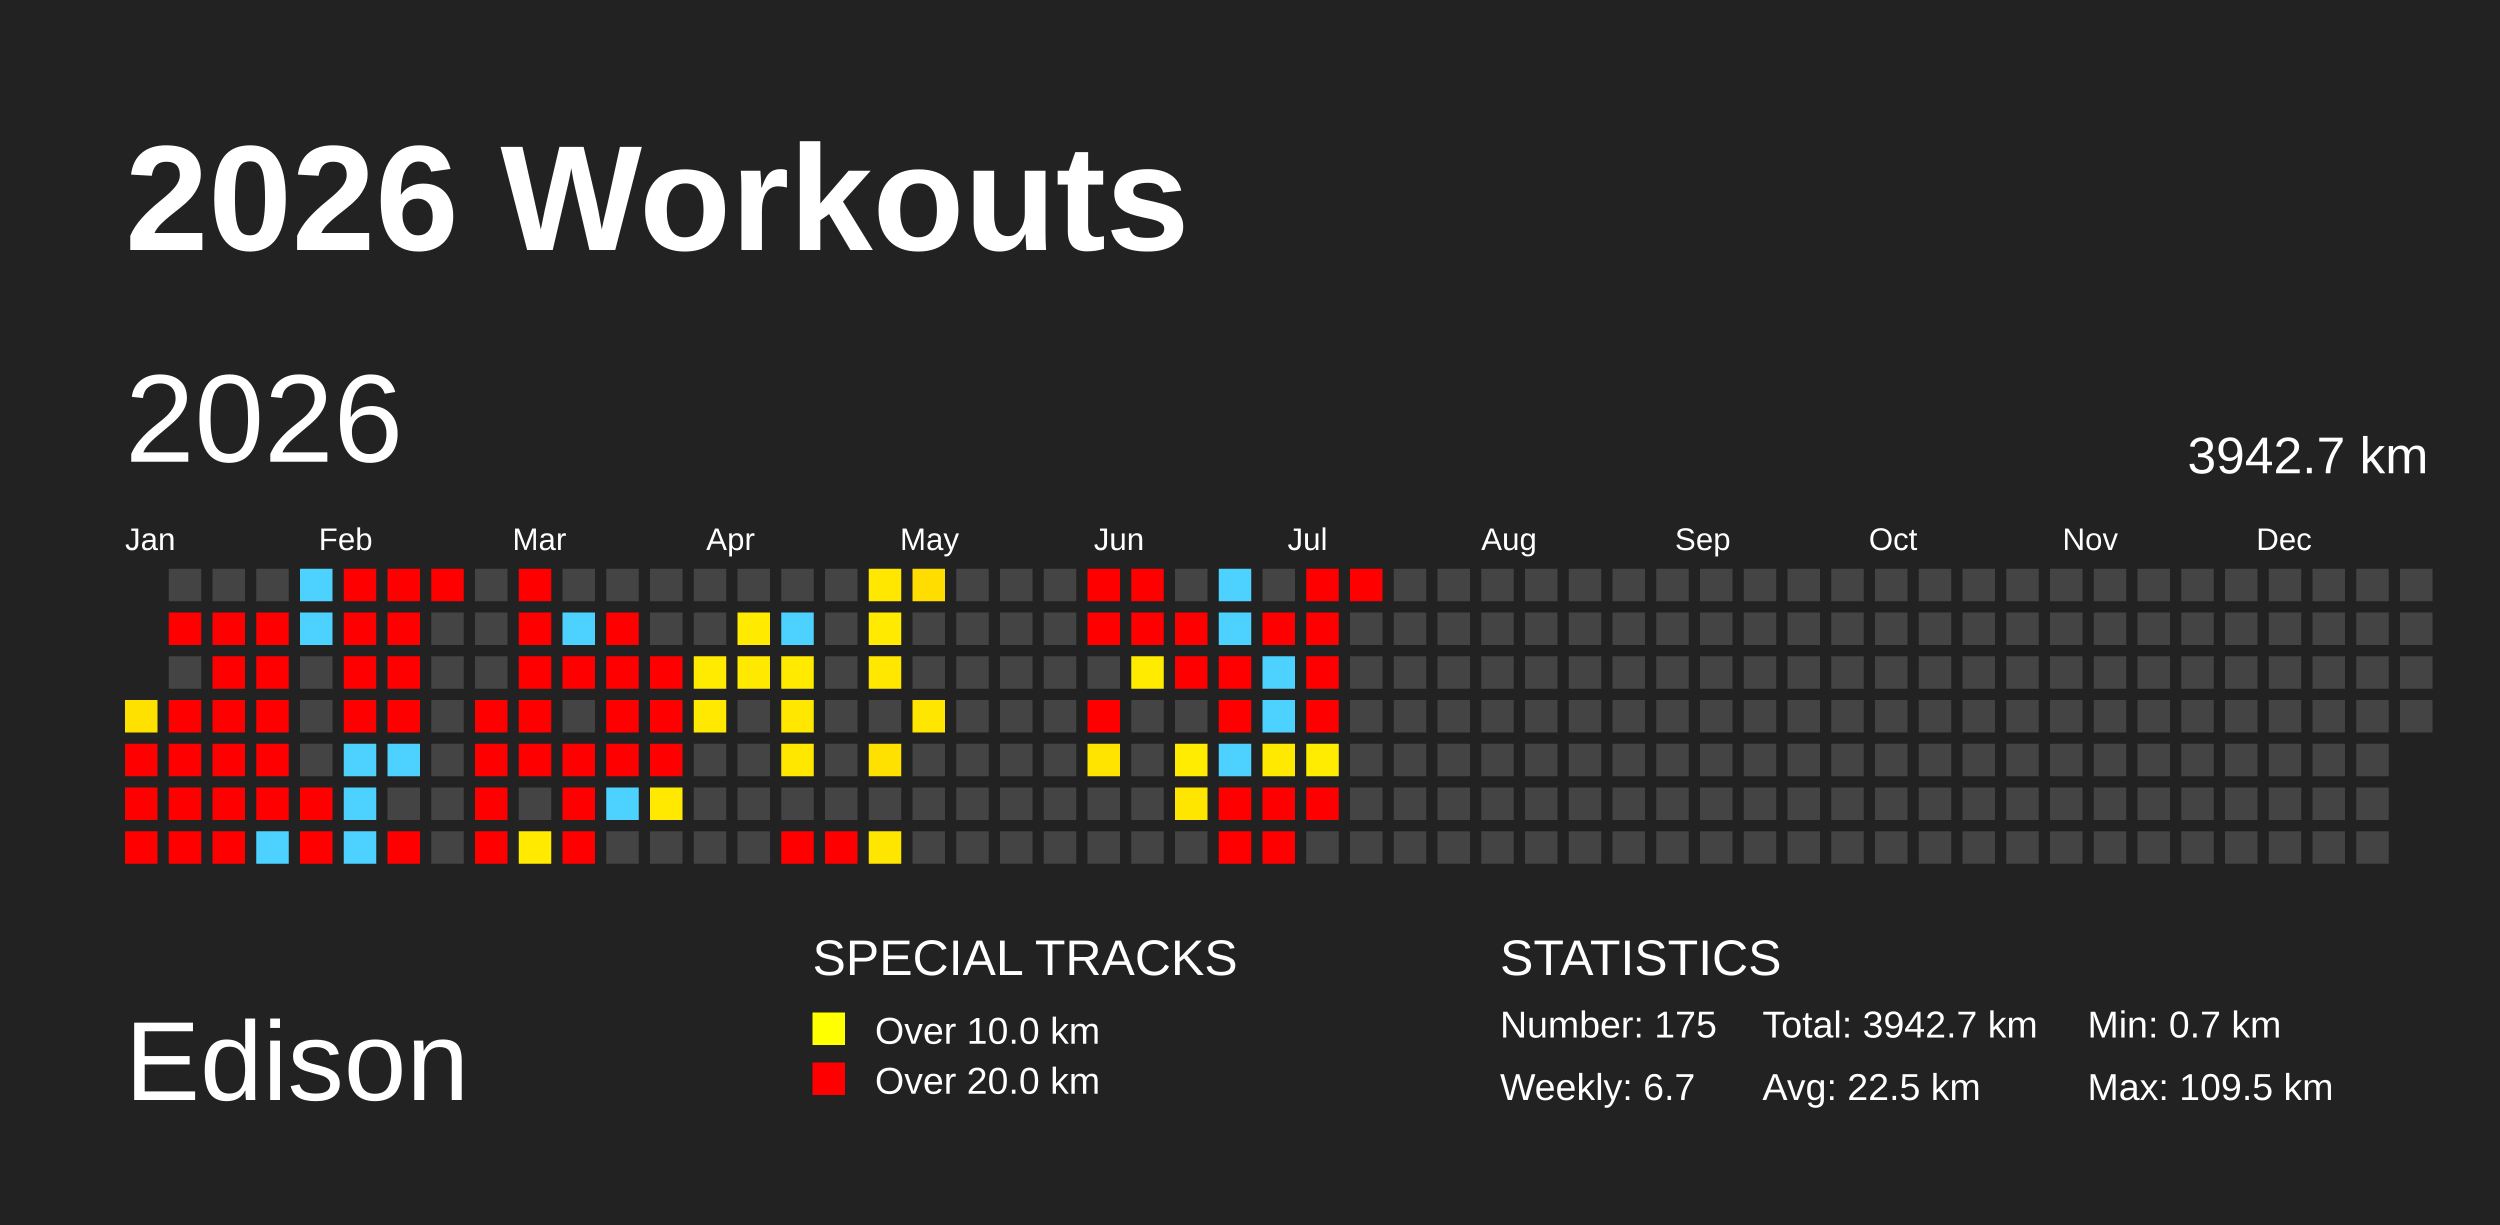
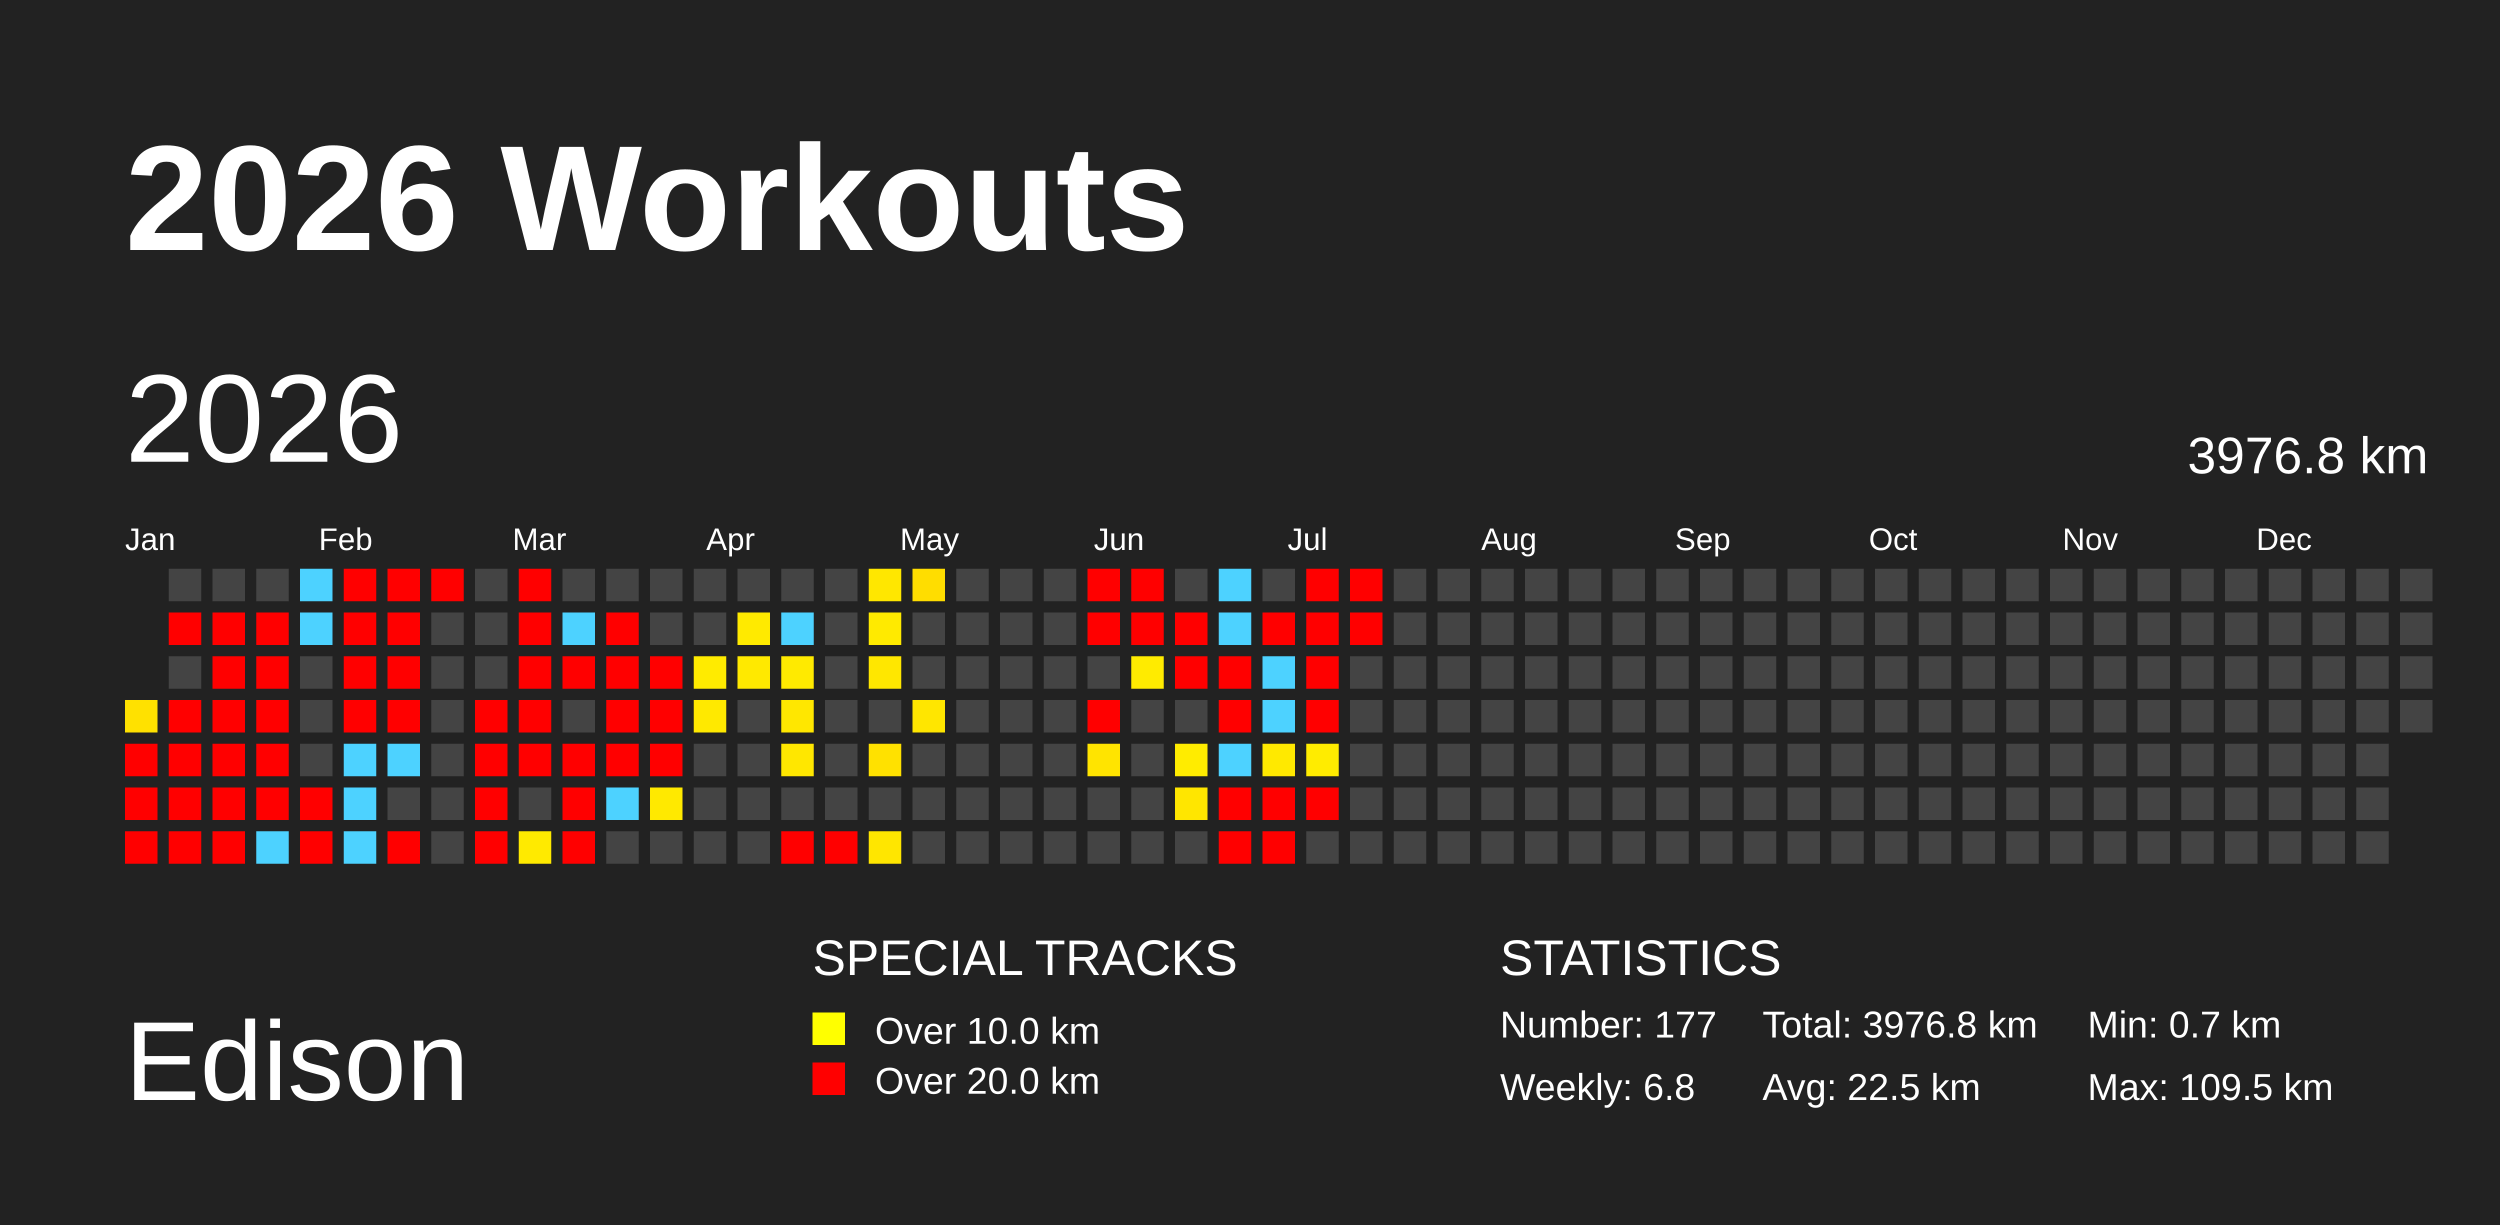
<svg xmlns="http://www.w3.org/2000/svg" baseProfile="full" height="98mm" version="1.1" viewBox="0,0,200,98" width="200mm">
  <defs />
  <rect fill="#222222" height="98" width="200" x="0" y="0" />
  <text fill="#FFFFFF" style="font-size:12px; font-family:Arial; font-weight:bold;" x="10" y="20">2026 Workouts</text>
  <text fill="#FFFFFF" style="font-size:9px; font-family:Arial" x="10" y="88">Edison</text>
  <text fill="#FFFFFF" style="font-size:4px; font-family:Arial" x="65" y="78">SPECIAL TRACKS</text>
  <rect fill="yellow" height="2.6" width="2.6" x="65" y="81" />
  <text fill="#FFFFFF" style="font-size:3px; font-family:Arial" x="70" y="83.5">Over 10.0 km</text>
  <rect fill="red" height="2.6" width="2.6" x="65" y="85" />
  <text fill="#FFFFFF" style="font-size:3px; font-family:Arial" x="70" y="87.5">Over 20.0 km</text>
  <text fill="#FFFFFF" style="font-size:4px; font-family:Arial" x="120" y="78">STATISTICS</text>
-   <text fill="#FFFFFF" style="font-size:3px; font-family:Arial" x="120" y="83">Number: 175</text>
-   <text fill="#FFFFFF" style="font-size:3px; font-family:Arial" x="120" y="88">Weekly: 6.7</text>
-   <text fill="#FFFFFF" style="font-size:3px; font-family:Arial" x="141" y="83">Total: 3942.7 km</text>
+   <text fill="#FFFFFF" style="font-size:3px; font-family:Arial" x="120" y="83">Number: 177</text>
+   <text fill="#FFFFFF" style="font-size:3px; font-family:Arial" x="120" y="88">Weekly: 6.8</text>
+   <text fill="#FFFFFF" style="font-size:3px; font-family:Arial" x="141" y="83">Total: 3976.8 km</text>
  <text fill="#FFFFFF" style="font-size:3px; font-family:Arial" x="141" y="88">Avg: 22.5 km</text>
  <text fill="#FFFFFF" style="font-size:3px; font-family:Arial" x="167" y="83">Min: 0.7 km</text>
  <text fill="#FFFFFF" style="font-size:3px; font-family:Arial" x="167" y="88">Max: 109.5 km</text>
  <text dominant-baseline="hanging" fill="#FFFFFF" style="font-size:10.0px; font-family:Arial;" x="10" y="30">2026</text>
-   <text dominant-baseline="hanging" fill="#FFFFFF" style="font-size:4.125px; font-family:Arial;" x="175" y="35">3942.7 km</text>
+   <text dominant-baseline="hanging" fill="#FFFFFF" style="font-size:4.125px; font-family:Arial;" x="175" y="35">3976.8 km</text>
  <text fill="#FFFFFF" style="font-size:2.5px; font-family:Arial" x="10.0" y="44">Jan</text>
  <text fill="#FFFFFF" style="font-size:2.5px; font-family:Arial" x="25.5" y="44">Feb</text>
  <text fill="#FFFFFF" style="font-size:2.5px; font-family:Arial" x="41.0" y="44">Mar</text>
  <text fill="#FFFFFF" style="font-size:2.5px; font-family:Arial" x="56.5" y="44">Apr</text>
  <text fill="#FFFFFF" style="font-size:2.5px; font-family:Arial" x="72.0" y="44">May</text>
  <text fill="#FFFFFF" style="font-size:2.5px; font-family:Arial" x="87.5" y="44">Jun</text>
  <text fill="#FFFFFF" style="font-size:2.5px; font-family:Arial" x="103.0" y="44">Jul</text>
  <text fill="#FFFFFF" style="font-size:2.5px; font-family:Arial" x="118.5" y="44">Aug</text>
  <text fill="#FFFFFF" style="font-size:2.5px; font-family:Arial" x="134.0" y="44">Sep</text>
  <text fill="#FFFFFF" style="font-size:2.5px; font-family:Arial" x="149.5" y="44">Oct</text>
  <text fill="#FFFFFF" style="font-size:2.5px; font-family:Arial" x="165.0" y="44">Nov</text>
  <text fill="#FFFFFF" style="font-size:2.5px; font-family:Arial" x="180.5" y="44">Dec</text>
  <rect fill="#ffe100" height="2.6" width="2.6" x="10.0" y="56.0" />
  <rect fill="red" height="2.6" width="2.6" x="10.0" y="59.5" />
  <rect fill="red" height="2.6" width="2.6" x="10.0" y="63.0" />
  <rect fill="red" height="2.6" width="2.6" x="10.0" y="66.5" />
  <rect fill="#444444" height="2.6" width="2.6" x="13.5" y="45.5" />
  <rect fill="red" height="2.6" width="2.6" x="13.5" y="49.0" />
  <rect fill="#444444" height="2.6" width="2.6" x="13.5" y="52.5" />
  <rect fill="red" height="2.6" width="2.6" x="13.5" y="56.0" />
  <rect fill="red" height="2.6" width="2.6" x="13.5" y="59.5" />
  <rect fill="red" height="2.6" width="2.6" x="13.5" y="63.0" />
  <rect fill="red" height="2.6" width="2.6" x="13.5" y="66.5" />
  <rect fill="#444444" height="2.6" width="2.6" x="17.0" y="45.5" />
  <rect fill="red" height="2.6" width="2.6" x="17.0" y="49.0" />
  <rect fill="red" height="2.6" width="2.6" x="17.0" y="52.5" />
  <rect fill="red" height="2.6" width="2.6" x="17.0" y="56.0" />
  <rect fill="red" height="2.6" width="2.6" x="17.0" y="59.5" />
  <rect fill="red" height="2.6" width="2.6" x="17.0" y="63.0" />
  <rect fill="red" height="2.6" width="2.6" x="17.0" y="66.5" />
  <rect fill="#444444" height="2.6" width="2.6" x="20.5" y="45.5" />
  <rect fill="red" height="2.6" width="2.6" x="20.5" y="49.0" />
  <rect fill="red" height="2.6" width="2.6" x="20.5" y="52.5" />
  <rect fill="red" height="2.6" width="2.6" x="20.5" y="56.0" />
  <rect fill="red" height="2.6" width="2.6" x="20.5" y="59.5" />
  <rect fill="red" height="2.6" width="2.6" x="20.5" y="63.0" />
  <rect fill="#4dd2ff" height="2.6" width="2.6" x="20.5" y="66.5" />
  <rect fill="#4dd2ff" height="2.6" width="2.6" x="24.0" y="45.5" />
  <rect fill="#4dd2ff" height="2.6" width="2.6" x="24.0" y="49.0" />
  <rect fill="#444444" height="2.6" width="2.6" x="24.0" y="52.5" />
  <rect fill="#444444" height="2.6" width="2.6" x="24.0" y="56.0" />
  <rect fill="#444444" height="2.6" width="2.6" x="24.0" y="59.5" />
  <rect fill="red" height="2.6" width="2.6" x="24.0" y="63.0" />
  <rect fill="red" height="2.6" width="2.6" x="24.0" y="66.5" />
  <rect fill="red" height="2.6" width="2.6" x="27.5" y="45.5" />
  <rect fill="red" height="2.6" width="2.6" x="27.5" y="49.0" />
  <rect fill="red" height="2.6" width="2.6" x="27.5" y="52.5" />
  <rect fill="red" height="2.6" width="2.6" x="27.5" y="56.0" />
  <rect fill="#4dd2ff" height="2.6" width="2.6" x="27.5" y="59.5" />
  <rect fill="#4dd2ff" height="2.6" width="2.6" x="27.5" y="63.0" />
  <rect fill="#4dd2ff" height="2.6" width="2.6" x="27.5" y="66.5" />
  <rect fill="red" height="2.6" width="2.6" x="31.0" y="45.5" />
  <rect fill="red" height="2.6" width="2.6" x="31.0" y="49.0" />
  <rect fill="red" height="2.6" width="2.6" x="31.0" y="52.5" />
  <rect fill="red" height="2.6" width="2.6" x="31.0" y="56.0" />
  <rect fill="#4dd2ff" height="2.6" width="2.6" x="31.0" y="59.5" />
  <rect fill="#444444" height="2.6" width="2.6" x="31.0" y="63.0" />
  <rect fill="red" height="2.6" width="2.6" x="31.0" y="66.5" />
  <rect fill="red" height="2.6" width="2.6" x="34.5" y="45.5" />
  <rect fill="#444444" height="2.6" width="2.6" x="34.5" y="49.0" />
  <rect fill="#444444" height="2.6" width="2.6" x="34.5" y="52.5" />
  <rect fill="#444444" height="2.6" width="2.6" x="34.5" y="56.0" />
  <rect fill="#444444" height="2.6" width="2.6" x="34.5" y="59.5" />
  <rect fill="#444444" height="2.6" width="2.6" x="34.5" y="63.0" />
  <rect fill="#444444" height="2.6" width="2.6" x="34.5" y="66.5" />
  <rect fill="#444444" height="2.6" width="2.6" x="38.0" y="45.5" />
  <rect fill="#444444" height="2.6" width="2.6" x="38.0" y="49.0" />
  <rect fill="#444444" height="2.6" width="2.6" x="38.0" y="52.5" />
  <rect fill="red" height="2.6" width="2.6" x="38.0" y="56.0" />
  <rect fill="red" height="2.6" width="2.6" x="38.0" y="59.5" />
  <rect fill="red" height="2.6" width="2.6" x="38.0" y="63.0" />
  <rect fill="red" height="2.6" width="2.6" x="38.0" y="66.5" />
  <rect fill="red" height="2.6" width="2.6" x="41.5" y="45.5" />
  <rect fill="red" height="2.6" width="2.6" x="41.5" y="49.0" />
  <rect fill="red" height="2.6" width="2.6" x="41.5" y="52.5" />
  <rect fill="red" height="2.6" width="2.6" x="41.5" y="56.0" />
  <rect fill="red" height="2.6" width="2.6" x="41.5" y="59.5" />
  <rect fill="#444444" height="2.6" width="2.6" x="41.5" y="63.0" />
  <rect fill="#ffea00" height="2.6" width="2.6" x="41.5" y="66.5" />
  <rect fill="#444444" height="2.6" width="2.6" x="45.0" y="45.5" />
  <rect fill="#4dd2ff" height="2.6" width="2.6" x="45.0" y="49.0" />
  <rect fill="red" height="2.6" width="2.6" x="45.0" y="52.5" />
  <rect fill="#444444" height="2.6" width="2.6" x="45.0" y="56.0" />
  <rect fill="red" height="2.6" width="2.6" x="45.0" y="59.5" />
  <rect fill="red" height="2.6" width="2.6" x="45.0" y="63.0" />
  <rect fill="red" height="2.6" width="2.6" x="45.0" y="66.5" />
  <rect fill="#444444" height="2.6" width="2.6" x="48.5" y="45.5" />
  <rect fill="red" height="2.6" width="2.6" x="48.5" y="49.0" />
  <rect fill="red" height="2.6" width="2.6" x="48.5" y="52.5" />
  <rect fill="red" height="2.6" width="2.6" x="48.5" y="56.0" />
  <rect fill="red" height="2.6" width="2.6" x="48.5" y="59.5" />
  <rect fill="#4dd2ff" height="2.6" width="2.6" x="48.5" y="63.0" />
  <rect fill="#444444" height="2.6" width="2.6" x="48.5" y="66.5" />
  <rect fill="#444444" height="2.6" width="2.6" x="52.0" y="45.5" />
  <rect fill="#444444" height="2.6" width="2.6" x="52.0" y="49.0" />
  <rect fill="red" height="2.6" width="2.6" x="52.0" y="52.5" />
  <rect fill="red" height="2.6" width="2.6" x="52.0" y="56.0" />
  <rect fill="red" height="2.6" width="2.6" x="52.0" y="59.5" />
  <rect fill="#ffe900" height="2.6" width="2.6" x="52.0" y="63.0" />
  <rect fill="#444444" height="2.6" width="2.6" x="52.0" y="66.5" />
  <rect fill="#444444" height="2.6" width="2.6" x="55.5" y="45.5" />
  <rect fill="#444444" height="2.6" width="2.6" x="55.5" y="49.0" />
  <rect fill="#ffeb00" height="2.6" width="2.6" x="55.5" y="52.5" />
  <rect fill="#ffe900" height="2.6" width="2.6" x="55.5" y="56.0" />
  <rect fill="#444444" height="2.6" width="2.6" x="55.5" y="59.5" />
  <rect fill="#444444" height="2.6" width="2.6" x="55.5" y="63.0" />
  <rect fill="#444444" height="2.6" width="2.6" x="55.5" y="66.5" />
  <rect fill="#444444" height="2.6" width="2.6" x="59.0" y="45.5" />
  <rect fill="#ffea00" height="2.6" width="2.6" x="59.0" y="49.0" />
  <rect fill="#ffe900" height="2.6" width="2.6" x="59.0" y="52.5" />
  <rect fill="#444444" height="2.6" width="2.6" x="59.0" y="56.0" />
  <rect fill="#444444" height="2.6" width="2.6" x="59.0" y="59.5" />
  <rect fill="#444444" height="2.6" width="2.6" x="59.0" y="63.0" />
  <rect fill="#444444" height="2.6" width="2.6" x="59.0" y="66.5" />
  <rect fill="#444444" height="2.6" width="2.6" x="62.5" y="45.5" />
  <rect fill="#4dd2ff" height="2.6" width="2.6" x="62.5" y="49.0" />
  <rect fill="#ffea00" height="2.6" width="2.6" x="62.5" y="52.5" />
  <rect fill="#ffe700" height="2.6" width="2.6" x="62.5" y="56.0" />
  <rect fill="#ffe700" height="2.6" width="2.6" x="62.5" y="59.5" />
  <rect fill="#444444" height="2.6" width="2.6" x="62.5" y="63.0" />
  <rect fill="red" height="2.6" width="2.6" x="62.5" y="66.5" />
  <rect fill="#444444" height="2.6" width="2.6" x="66.0" y="45.5" />
  <rect fill="#444444" height="2.6" width="2.6" x="66.0" y="49.0" />
  <rect fill="#444444" height="2.6" width="2.6" x="66.0" y="52.5" />
  <rect fill="#444444" height="2.6" width="2.6" x="66.0" y="56.0" />
  <rect fill="#444444" height="2.6" width="2.6" x="66.0" y="59.5" />
  <rect fill="#444444" height="2.6" width="2.6" x="66.0" y="63.0" />
  <rect fill="red" height="2.6" width="2.6" x="66.0" y="66.5" />
  <rect fill="#ffe700" height="2.6" width="2.6" x="69.5" y="45.5" />
  <rect fill="#ffea00" height="2.6" width="2.6" x="69.5" y="49.0" />
  <rect fill="#ffe700" height="2.6" width="2.6" x="69.5" y="52.5" />
  <rect fill="#444444" height="2.6" width="2.6" x="69.5" y="56.0" />
  <rect fill="#ffe100" height="2.6" width="2.6" x="69.5" y="59.5" />
  <rect fill="#444444" height="2.6" width="2.6" x="69.5" y="63.0" />
  <rect fill="#ffe600" height="2.6" width="2.6" x="69.5" y="66.5" />
  <rect fill="#ffdd00" height="2.6" width="2.6" x="73.0" y="45.5" />
  <rect fill="#444444" height="2.6" width="2.6" x="73.0" y="49.0" />
  <rect fill="#444444" height="2.6" width="2.6" x="73.0" y="52.5" />
  <rect fill="#ffe600" height="2.6" width="2.6" x="73.0" y="56.0" />
  <rect fill="#444444" height="2.6" width="2.6" x="73.0" y="59.5" />
  <rect fill="#444444" height="2.6" width="2.6" x="73.0" y="63.0" />
  <rect fill="#444444" height="2.6" width="2.6" x="73.0" y="66.5" />
  <rect fill="#444444" height="2.6" width="2.6" x="76.5" y="45.5" />
  <rect fill="#444444" height="2.6" width="2.6" x="76.5" y="49.0" />
  <rect fill="#444444" height="2.6" width="2.6" x="76.5" y="52.5" />
  <rect fill="#444444" height="2.6" width="2.6" x="76.5" y="56.0" />
  <rect fill="#444444" height="2.6" width="2.6" x="76.5" y="59.5" />
  <rect fill="#444444" height="2.6" width="2.6" x="76.5" y="63.0" />
  <rect fill="#444444" height="2.6" width="2.6" x="76.5" y="66.5" />
  <rect fill="#444444" height="2.6" width="2.6" x="80.0" y="45.5" />
  <rect fill="#444444" height="2.6" width="2.6" x="80.0" y="49.0" />
  <rect fill="#444444" height="2.6" width="2.6" x="80.0" y="52.5" />
  <rect fill="#444444" height="2.6" width="2.6" x="80.0" y="56.0" />
  <rect fill="#444444" height="2.6" width="2.6" x="80.0" y="59.5" />
  <rect fill="#444444" height="2.6" width="2.6" x="80.0" y="63.0" />
  <rect fill="#444444" height="2.6" width="2.6" x="80.0" y="66.5" />
  <rect fill="#444444" height="2.6" width="2.6" x="83.5" y="45.5" />
  <rect fill="#444444" height="2.6" width="2.6" x="83.5" y="49.0" />
  <rect fill="#444444" height="2.6" width="2.6" x="83.5" y="52.5" />
  <rect fill="#444444" height="2.6" width="2.6" x="83.5" y="56.0" />
  <rect fill="#444444" height="2.6" width="2.6" x="83.5" y="59.5" />
  <rect fill="#444444" height="2.6" width="2.6" x="83.5" y="63.0" />
  <rect fill="#444444" height="2.6" width="2.6" x="83.5" y="66.5" />
  <rect fill="red" height="2.6" width="2.6" x="87.0" y="45.5" />
  <rect fill="red" height="2.6" width="2.6" x="87.0" y="49.0" />
  <rect fill="#444444" height="2.6" width="2.6" x="87.0" y="52.5" />
  <rect fill="red" height="2.6" width="2.6" x="87.0" y="56.0" />
  <rect fill="#ffe400" height="2.6" width="2.6" x="87.0" y="59.5" />
  <rect fill="#444444" height="2.6" width="2.6" x="87.0" y="63.0" />
  <rect fill="#444444" height="2.6" width="2.6" x="87.0" y="66.5" />
  <rect fill="red" height="2.6" width="2.6" x="90.5" y="45.5" />
  <rect fill="red" height="2.6" width="2.6" x="90.5" y="49.0" />
  <rect fill="#ffeb00" height="2.6" width="2.6" x="90.5" y="52.5" />
  <rect fill="#444444" height="2.6" width="2.6" x="90.5" y="56.0" />
  <rect fill="#444444" height="2.6" width="2.6" x="90.5" y="59.5" />
  <rect fill="#444444" height="2.6" width="2.6" x="90.5" y="63.0" />
  <rect fill="#444444" height="2.6" width="2.6" x="90.5" y="66.5" />
  <rect fill="#444444" height="2.6" width="2.6" x="94.0" y="45.5" />
  <rect fill="red" height="2.6" width="2.6" x="94.0" y="49.0" />
  <rect fill="red" height="2.6" width="2.6" x="94.0" y="52.5" />
  <rect fill="#444444" height="2.6" width="2.6" x="94.0" y="56.0" />
  <rect fill="#ffec00" height="2.6" width="2.6" x="94.0" y="59.5" />
  <rect fill="#ffe600" height="2.6" width="2.6" x="94.0" y="63.0" />
  <rect fill="#444444" height="2.6" width="2.6" x="94.0" y="66.5" />
  <rect fill="#4dd2ff" height="2.6" width="2.6" x="97.5" y="45.5" />
  <rect fill="#4dd2ff" height="2.6" width="2.6" x="97.5" y="49.0" />
  <rect fill="red" height="2.6" width="2.6" x="97.5" y="52.5" />
  <rect fill="red" height="2.6" width="2.6" x="97.5" y="56.0" />
  <rect fill="#4dd2ff" height="2.6" width="2.6" x="97.5" y="59.5" />
  <rect fill="red" height="2.6" width="2.6" x="97.5" y="63.0" />
  <rect fill="red" height="2.6" width="2.6" x="97.5" y="66.5" />
  <rect fill="#444444" height="2.6" width="2.6" x="101.0" y="45.5" />
  <rect fill="red" height="2.6" width="2.6" x="101.0" y="49.0" />
  <rect fill="#4dd2ff" height="2.6" width="2.6" x="101.0" y="52.5" />
  <rect fill="#4dd2ff" height="2.6" width="2.6" x="101.0" y="56.0" />
  <rect fill="#ffe900" height="2.6" width="2.6" x="101.0" y="59.5" />
  <rect fill="red" height="2.6" width="2.6" x="101.0" y="63.0" />
  <rect fill="red" height="2.6" width="2.6" x="101.0" y="66.5" />
  <rect fill="red" height="2.6" width="2.6" x="104.5" y="45.5" />
  <rect fill="red" height="2.6" width="2.6" x="104.5" y="49.0" />
  <rect fill="red" height="2.6" width="2.6" x="104.5" y="52.5" />
  <rect fill="red" height="2.6" width="2.6" x="104.5" y="56.0" />
  <rect fill="#ffec00" height="2.6" width="2.6" x="104.5" y="59.5" />
  <rect fill="red" height="2.6" width="2.6" x="104.5" y="63.0" />
  <rect fill="#444444" height="2.6" width="2.6" x="104.5" y="66.5" />
  <rect fill="red" height="2.6" width="2.6" x="108.0" y="45.5" />
-   <rect fill="#444444" height="2.6" width="2.6" x="108.0" y="49.0" />
+   <rect fill="red" height="2.6" width="2.6" x="108.0" y="49.0" />
  <rect fill="#444444" height="2.6" width="2.6" x="108.0" y="52.5" />
  <rect fill="#444444" height="2.6" width="2.6" x="108.0" y="56.0" />
  <rect fill="#444444" height="2.6" width="2.6" x="108.0" y="59.5" />
  <rect fill="#444444" height="2.6" width="2.6" x="108.0" y="63.0" />
  <rect fill="#444444" height="2.6" width="2.6" x="108.0" y="66.5" />
  <rect fill="#444444" height="2.6" width="2.6" x="111.5" y="45.5" />
  <rect fill="#444444" height="2.6" width="2.6" x="111.5" y="49.0" />
  <rect fill="#444444" height="2.6" width="2.6" x="111.5" y="52.5" />
  <rect fill="#444444" height="2.6" width="2.6" x="111.5" y="56.0" />
  <rect fill="#444444" height="2.6" width="2.6" x="111.5" y="59.5" />
  <rect fill="#444444" height="2.6" width="2.6" x="111.5" y="63.0" />
  <rect fill="#444444" height="2.6" width="2.6" x="111.5" y="66.5" />
  <rect fill="#444444" height="2.6" width="2.6" x="115.0" y="45.5" />
  <rect fill="#444444" height="2.6" width="2.6" x="115.0" y="49.0" />
  <rect fill="#444444" height="2.6" width="2.6" x="115.0" y="52.5" />
  <rect fill="#444444" height="2.6" width="2.6" x="115.0" y="56.0" />
  <rect fill="#444444" height="2.6" width="2.6" x="115.0" y="59.5" />
  <rect fill="#444444" height="2.6" width="2.6" x="115.0" y="63.0" />
  <rect fill="#444444" height="2.6" width="2.6" x="115.0" y="66.5" />
  <rect fill="#444444" height="2.6" width="2.6" x="118.5" y="45.5" />
  <rect fill="#444444" height="2.6" width="2.6" x="118.5" y="49.0" />
  <rect fill="#444444" height="2.6" width="2.6" x="118.5" y="52.5" />
  <rect fill="#444444" height="2.6" width="2.6" x="118.5" y="56.0" />
  <rect fill="#444444" height="2.6" width="2.6" x="118.5" y="59.5" />
  <rect fill="#444444" height="2.6" width="2.6" x="118.5" y="63.0" />
  <rect fill="#444444" height="2.6" width="2.6" x="118.5" y="66.5" />
  <rect fill="#444444" height="2.6" width="2.6" x="122.0" y="45.5" />
  <rect fill="#444444" height="2.6" width="2.6" x="122.0" y="49.0" />
  <rect fill="#444444" height="2.6" width="2.6" x="122.0" y="52.5" />
  <rect fill="#444444" height="2.6" width="2.6" x="122.0" y="56.0" />
  <rect fill="#444444" height="2.6" width="2.6" x="122.0" y="59.5" />
  <rect fill="#444444" height="2.6" width="2.6" x="122.0" y="63.0" />
  <rect fill="#444444" height="2.6" width="2.6" x="122.0" y="66.5" />
  <rect fill="#444444" height="2.6" width="2.6" x="125.5" y="45.5" />
  <rect fill="#444444" height="2.6" width="2.6" x="125.5" y="49.0" />
  <rect fill="#444444" height="2.6" width="2.6" x="125.5" y="52.5" />
  <rect fill="#444444" height="2.6" width="2.6" x="125.5" y="56.0" />
  <rect fill="#444444" height="2.6" width="2.6" x="125.5" y="59.5" />
  <rect fill="#444444" height="2.6" width="2.6" x="125.5" y="63.0" />
  <rect fill="#444444" height="2.6" width="2.6" x="125.5" y="66.5" />
  <rect fill="#444444" height="2.6" width="2.6" x="129.0" y="45.5" />
  <rect fill="#444444" height="2.6" width="2.6" x="129.0" y="49.0" />
  <rect fill="#444444" height="2.6" width="2.6" x="129.0" y="52.5" />
  <rect fill="#444444" height="2.6" width="2.6" x="129.0" y="56.0" />
  <rect fill="#444444" height="2.6" width="2.6" x="129.0" y="59.5" />
  <rect fill="#444444" height="2.6" width="2.6" x="129.0" y="63.0" />
  <rect fill="#444444" height="2.6" width="2.6" x="129.0" y="66.5" />
  <rect fill="#444444" height="2.6" width="2.6" x="132.5" y="45.5" />
  <rect fill="#444444" height="2.6" width="2.6" x="132.5" y="49.0" />
  <rect fill="#444444" height="2.6" width="2.6" x="132.5" y="52.5" />
  <rect fill="#444444" height="2.6" width="2.6" x="132.5" y="56.0" />
  <rect fill="#444444" height="2.6" width="2.6" x="132.5" y="59.5" />
  <rect fill="#444444" height="2.6" width="2.6" x="132.5" y="63.0" />
  <rect fill="#444444" height="2.6" width="2.6" x="132.5" y="66.5" />
  <rect fill="#444444" height="2.6" width="2.6" x="136.0" y="45.5" />
  <rect fill="#444444" height="2.6" width="2.6" x="136.0" y="49.0" />
  <rect fill="#444444" height="2.6" width="2.6" x="136.0" y="52.5" />
  <rect fill="#444444" height="2.6" width="2.6" x="136.0" y="56.0" />
  <rect fill="#444444" height="2.6" width="2.6" x="136.0" y="59.5" />
  <rect fill="#444444" height="2.6" width="2.6" x="136.0" y="63.0" />
  <rect fill="#444444" height="2.6" width="2.6" x="136.0" y="66.5" />
  <rect fill="#444444" height="2.6" width="2.6" x="139.5" y="45.5" />
  <rect fill="#444444" height="2.6" width="2.6" x="139.5" y="49.0" />
  <rect fill="#444444" height="2.6" width="2.6" x="139.5" y="52.5" />
  <rect fill="#444444" height="2.6" width="2.6" x="139.5" y="56.0" />
  <rect fill="#444444" height="2.6" width="2.6" x="139.5" y="59.5" />
  <rect fill="#444444" height="2.6" width="2.6" x="139.5" y="63.0" />
  <rect fill="#444444" height="2.6" width="2.6" x="139.5" y="66.5" />
  <rect fill="#444444" height="2.6" width="2.6" x="143.0" y="45.5" />
  <rect fill="#444444" height="2.6" width="2.6" x="143.0" y="49.0" />
  <rect fill="#444444" height="2.6" width="2.6" x="143.0" y="52.5" />
  <rect fill="#444444" height="2.6" width="2.6" x="143.0" y="56.0" />
  <rect fill="#444444" height="2.6" width="2.6" x="143.0" y="59.5" />
  <rect fill="#444444" height="2.6" width="2.6" x="143.0" y="63.0" />
  <rect fill="#444444" height="2.6" width="2.6" x="143.0" y="66.5" />
  <rect fill="#444444" height="2.6" width="2.6" x="146.5" y="45.5" />
  <rect fill="#444444" height="2.6" width="2.6" x="146.5" y="49.0" />
  <rect fill="#444444" height="2.6" width="2.6" x="146.5" y="52.5" />
  <rect fill="#444444" height="2.6" width="2.6" x="146.5" y="56.0" />
  <rect fill="#444444" height="2.6" width="2.6" x="146.5" y="59.5" />
  <rect fill="#444444" height="2.6" width="2.6" x="146.5" y="63.0" />
  <rect fill="#444444" height="2.6" width="2.6" x="146.5" y="66.5" />
  <rect fill="#444444" height="2.6" width="2.6" x="150.0" y="45.5" />
  <rect fill="#444444" height="2.6" width="2.6" x="150.0" y="49.0" />
  <rect fill="#444444" height="2.6" width="2.6" x="150.0" y="52.5" />
  <rect fill="#444444" height="2.6" width="2.6" x="150.0" y="56.0" />
  <rect fill="#444444" height="2.6" width="2.6" x="150.0" y="59.5" />
  <rect fill="#444444" height="2.6" width="2.6" x="150.0" y="63.0" />
  <rect fill="#444444" height="2.6" width="2.6" x="150.0" y="66.5" />
  <rect fill="#444444" height="2.6" width="2.6" x="153.5" y="45.5" />
  <rect fill="#444444" height="2.6" width="2.6" x="153.5" y="49.0" />
  <rect fill="#444444" height="2.6" width="2.6" x="153.5" y="52.5" />
  <rect fill="#444444" height="2.6" width="2.6" x="153.5" y="56.0" />
  <rect fill="#444444" height="2.6" width="2.6" x="153.5" y="59.5" />
  <rect fill="#444444" height="2.6" width="2.6" x="153.5" y="63.0" />
  <rect fill="#444444" height="2.6" width="2.6" x="153.5" y="66.5" />
  <rect fill="#444444" height="2.6" width="2.6" x="157.0" y="45.5" />
  <rect fill="#444444" height="2.6" width="2.6" x="157.0" y="49.0" />
  <rect fill="#444444" height="2.6" width="2.6" x="157.0" y="52.5" />
  <rect fill="#444444" height="2.6" width="2.6" x="157.0" y="56.0" />
  <rect fill="#444444" height="2.6" width="2.6" x="157.0" y="59.5" />
  <rect fill="#444444" height="2.6" width="2.6" x="157.0" y="63.0" />
  <rect fill="#444444" height="2.6" width="2.6" x="157.0" y="66.5" />
  <rect fill="#444444" height="2.6" width="2.6" x="160.5" y="45.5" />
  <rect fill="#444444" height="2.6" width="2.6" x="160.5" y="49.0" />
  <rect fill="#444444" height="2.6" width="2.6" x="160.5" y="52.5" />
  <rect fill="#444444" height="2.6" width="2.6" x="160.5" y="56.0" />
  <rect fill="#444444" height="2.6" width="2.6" x="160.5" y="59.5" />
  <rect fill="#444444" height="2.6" width="2.6" x="160.5" y="63.0" />
  <rect fill="#444444" height="2.6" width="2.6" x="160.5" y="66.5" />
  <rect fill="#444444" height="2.6" width="2.6" x="164.0" y="45.5" />
  <rect fill="#444444" height="2.6" width="2.6" x="164.0" y="49.0" />
  <rect fill="#444444" height="2.6" width="2.6" x="164.0" y="52.5" />
  <rect fill="#444444" height="2.6" width="2.6" x="164.0" y="56.0" />
  <rect fill="#444444" height="2.6" width="2.6" x="164.0" y="59.5" />
  <rect fill="#444444" height="2.6" width="2.6" x="164.0" y="63.0" />
  <rect fill="#444444" height="2.6" width="2.6" x="164.0" y="66.5" />
  <rect fill="#444444" height="2.6" width="2.6" x="167.5" y="45.5" />
  <rect fill="#444444" height="2.6" width="2.6" x="167.5" y="49.0" />
  <rect fill="#444444" height="2.6" width="2.6" x="167.5" y="52.5" />
  <rect fill="#444444" height="2.6" width="2.6" x="167.5" y="56.0" />
  <rect fill="#444444" height="2.6" width="2.6" x="167.5" y="59.5" />
  <rect fill="#444444" height="2.6" width="2.6" x="167.5" y="63.0" />
  <rect fill="#444444" height="2.6" width="2.6" x="167.5" y="66.5" />
  <rect fill="#444444" height="2.6" width="2.6" x="171.0" y="45.5" />
  <rect fill="#444444" height="2.6" width="2.6" x="171.0" y="49.0" />
  <rect fill="#444444" height="2.6" width="2.6" x="171.0" y="52.5" />
  <rect fill="#444444" height="2.6" width="2.6" x="171.0" y="56.0" />
  <rect fill="#444444" height="2.6" width="2.6" x="171.0" y="59.5" />
  <rect fill="#444444" height="2.6" width="2.6" x="171.0" y="63.0" />
  <rect fill="#444444" height="2.6" width="2.6" x="171.0" y="66.5" />
  <rect fill="#444444" height="2.6" width="2.6" x="174.5" y="45.5" />
  <rect fill="#444444" height="2.6" width="2.6" x="174.5" y="49.0" />
  <rect fill="#444444" height="2.6" width="2.6" x="174.5" y="52.5" />
  <rect fill="#444444" height="2.6" width="2.6" x="174.5" y="56.0" />
  <rect fill="#444444" height="2.6" width="2.6" x="174.5" y="59.5" />
  <rect fill="#444444" height="2.6" width="2.6" x="174.5" y="63.0" />
  <rect fill="#444444" height="2.6" width="2.6" x="174.5" y="66.5" />
  <rect fill="#444444" height="2.6" width="2.6" x="178.0" y="45.5" />
  <rect fill="#444444" height="2.6" width="2.6" x="178.0" y="49.0" />
  <rect fill="#444444" height="2.6" width="2.6" x="178.0" y="52.5" />
  <rect fill="#444444" height="2.6" width="2.6" x="178.0" y="56.0" />
  <rect fill="#444444" height="2.6" width="2.6" x="178.0" y="59.5" />
  <rect fill="#444444" height="2.6" width="2.6" x="178.0" y="63.0" />
  <rect fill="#444444" height="2.6" width="2.6" x="178.0" y="66.5" />
  <rect fill="#444444" height="2.6" width="2.6" x="181.5" y="45.5" />
  <rect fill="#444444" height="2.6" width="2.6" x="181.5" y="49.0" />
  <rect fill="#444444" height="2.6" width="2.6" x="181.5" y="52.5" />
  <rect fill="#444444" height="2.6" width="2.6" x="181.5" y="56.0" />
  <rect fill="#444444" height="2.6" width="2.6" x="181.5" y="59.5" />
  <rect fill="#444444" height="2.6" width="2.6" x="181.5" y="63.0" />
  <rect fill="#444444" height="2.6" width="2.6" x="181.5" y="66.5" />
  <rect fill="#444444" height="2.6" width="2.6" x="185.0" y="45.5" />
  <rect fill="#444444" height="2.6" width="2.6" x="185.0" y="49.0" />
  <rect fill="#444444" height="2.6" width="2.6" x="185.0" y="52.5" />
  <rect fill="#444444" height="2.6" width="2.6" x="185.0" y="56.0" />
  <rect fill="#444444" height="2.6" width="2.6" x="185.0" y="59.5" />
  <rect fill="#444444" height="2.6" width="2.6" x="185.0" y="63.0" />
  <rect fill="#444444" height="2.6" width="2.6" x="185.0" y="66.5" />
  <rect fill="#444444" height="2.6" width="2.6" x="188.5" y="45.5" />
  <rect fill="#444444" height="2.6" width="2.6" x="188.5" y="49.0" />
  <rect fill="#444444" height="2.6" width="2.6" x="188.5" y="52.5" />
  <rect fill="#444444" height="2.6" width="2.6" x="188.5" y="56.0" />
  <rect fill="#444444" height="2.6" width="2.6" x="188.5" y="59.5" />
  <rect fill="#444444" height="2.6" width="2.6" x="188.5" y="63.0" />
  <rect fill="#444444" height="2.6" width="2.6" x="188.5" y="66.5" />
  <rect fill="#444444" height="2.6" width="2.6" x="192.0" y="45.5" />
  <rect fill="#444444" height="2.6" width="2.6" x="192.0" y="49.0" />
  <rect fill="#444444" height="2.6" width="2.6" x="192.0" y="52.5" />
  <rect fill="#444444" height="2.6" width="2.6" x="192.0" y="56.0" />
</svg>
